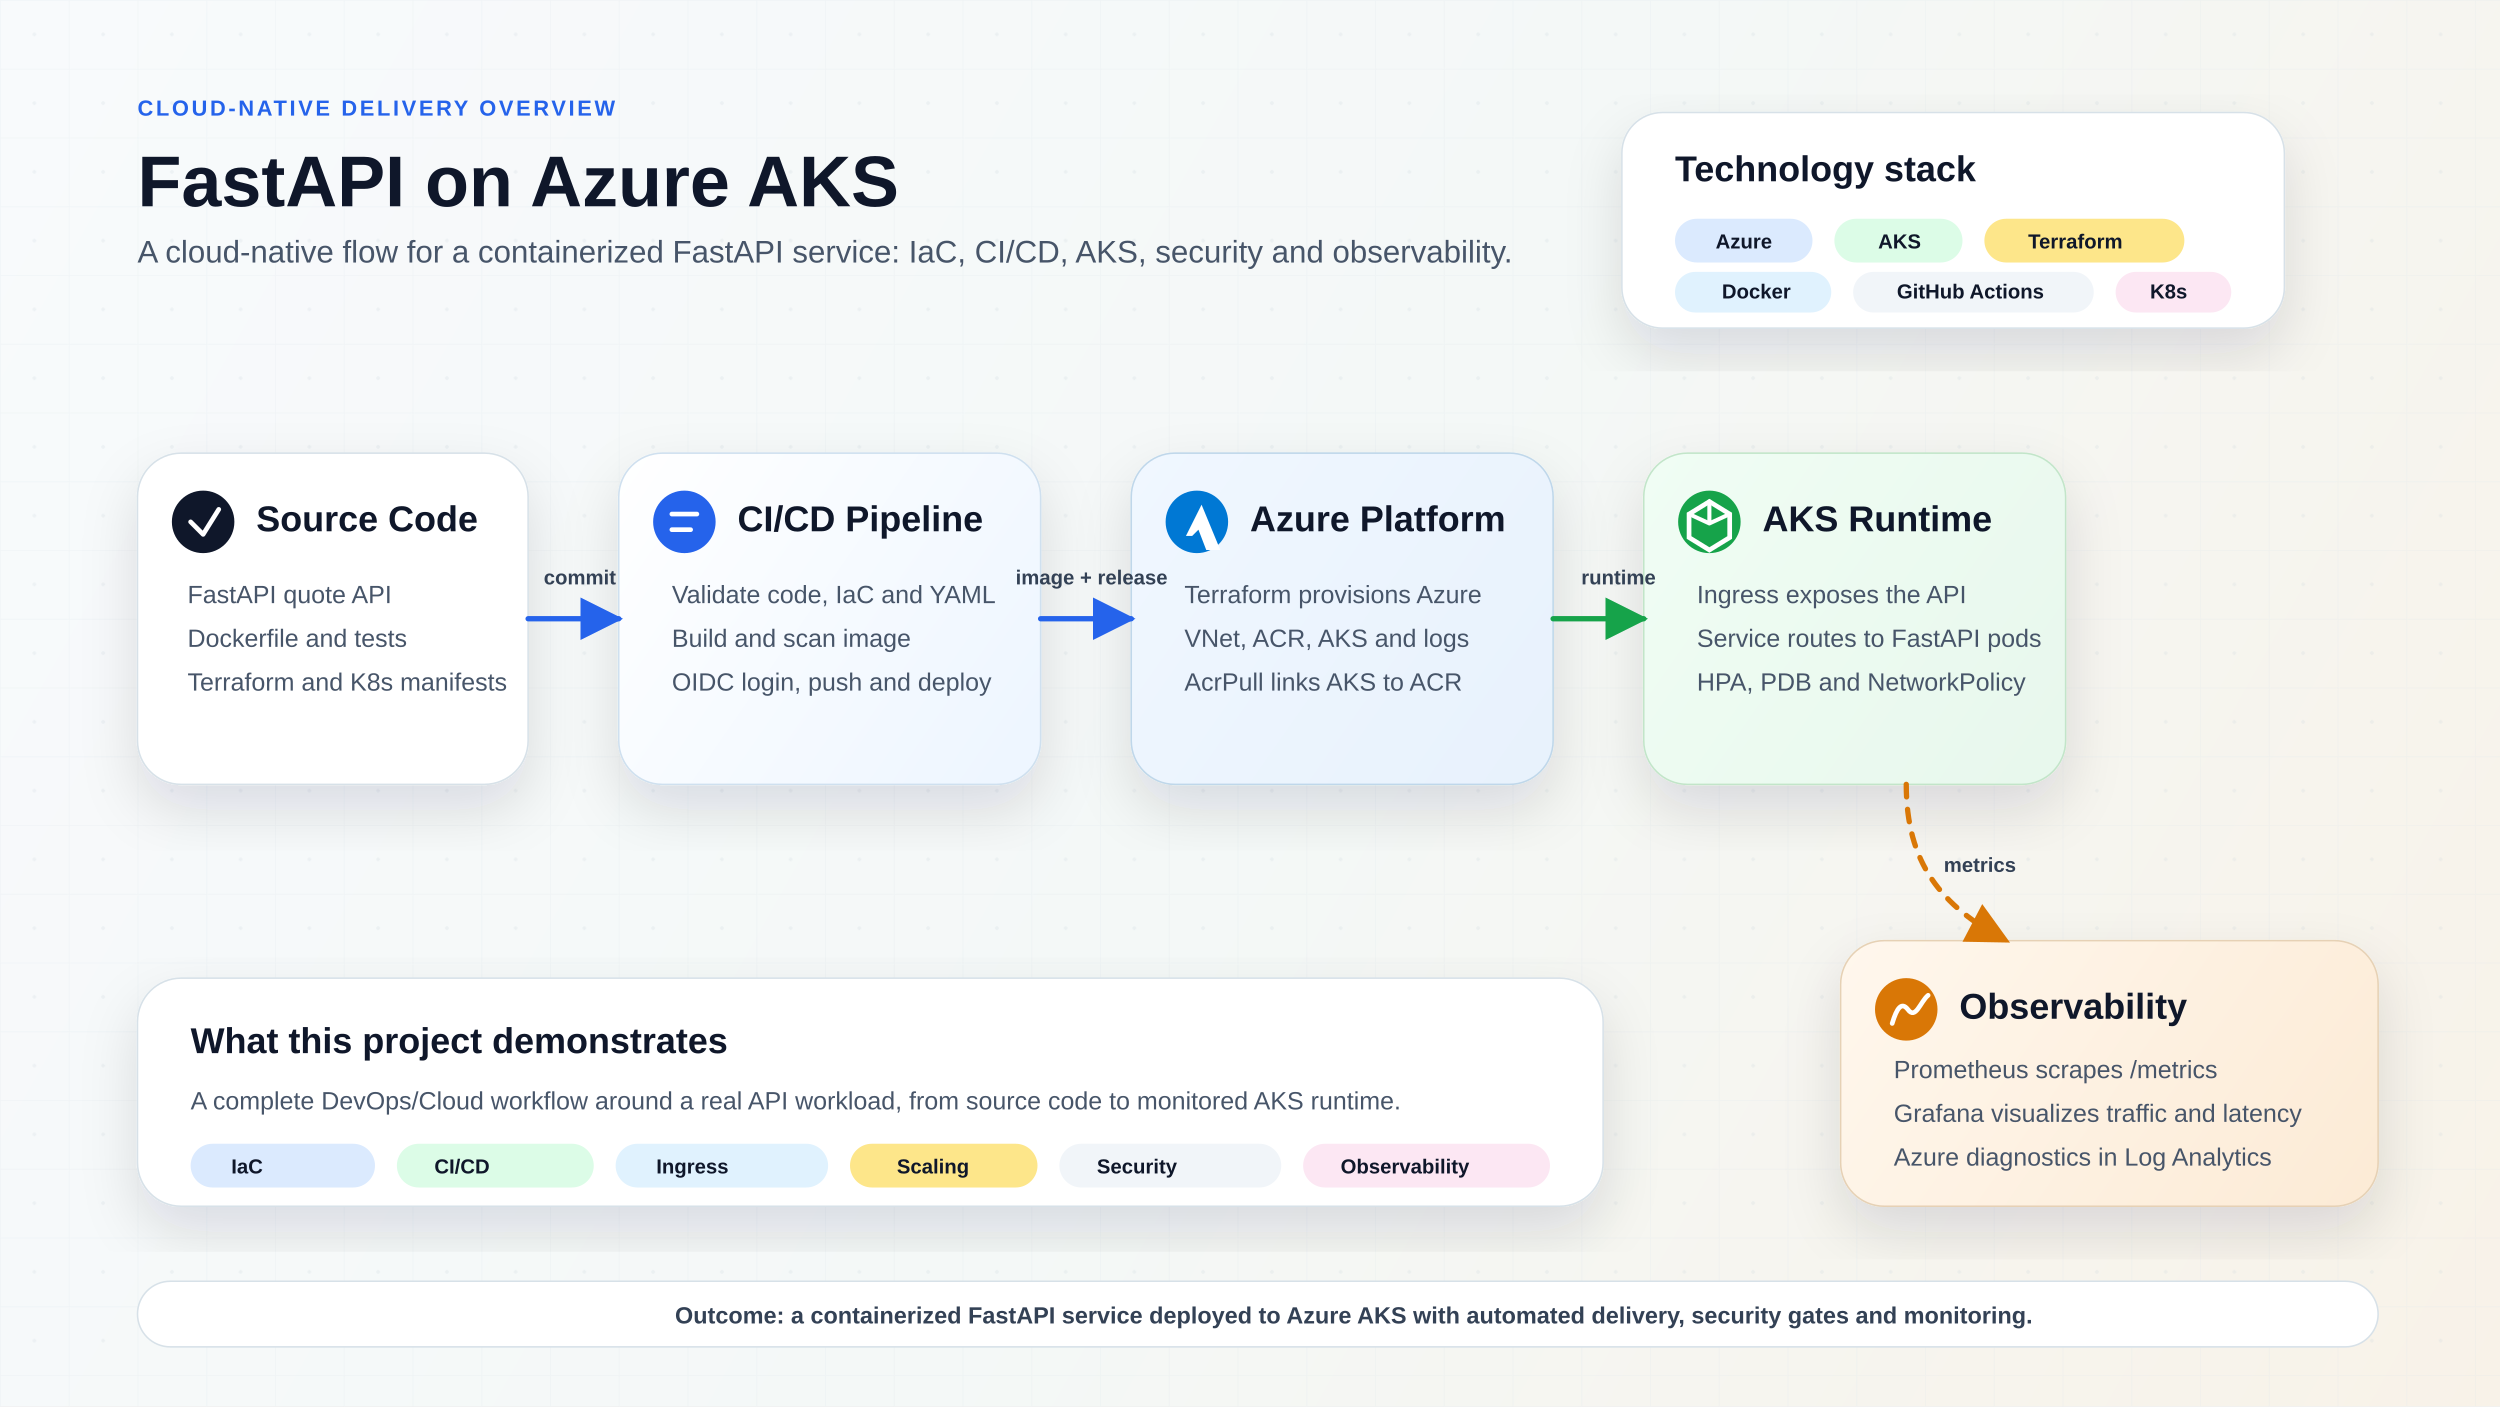
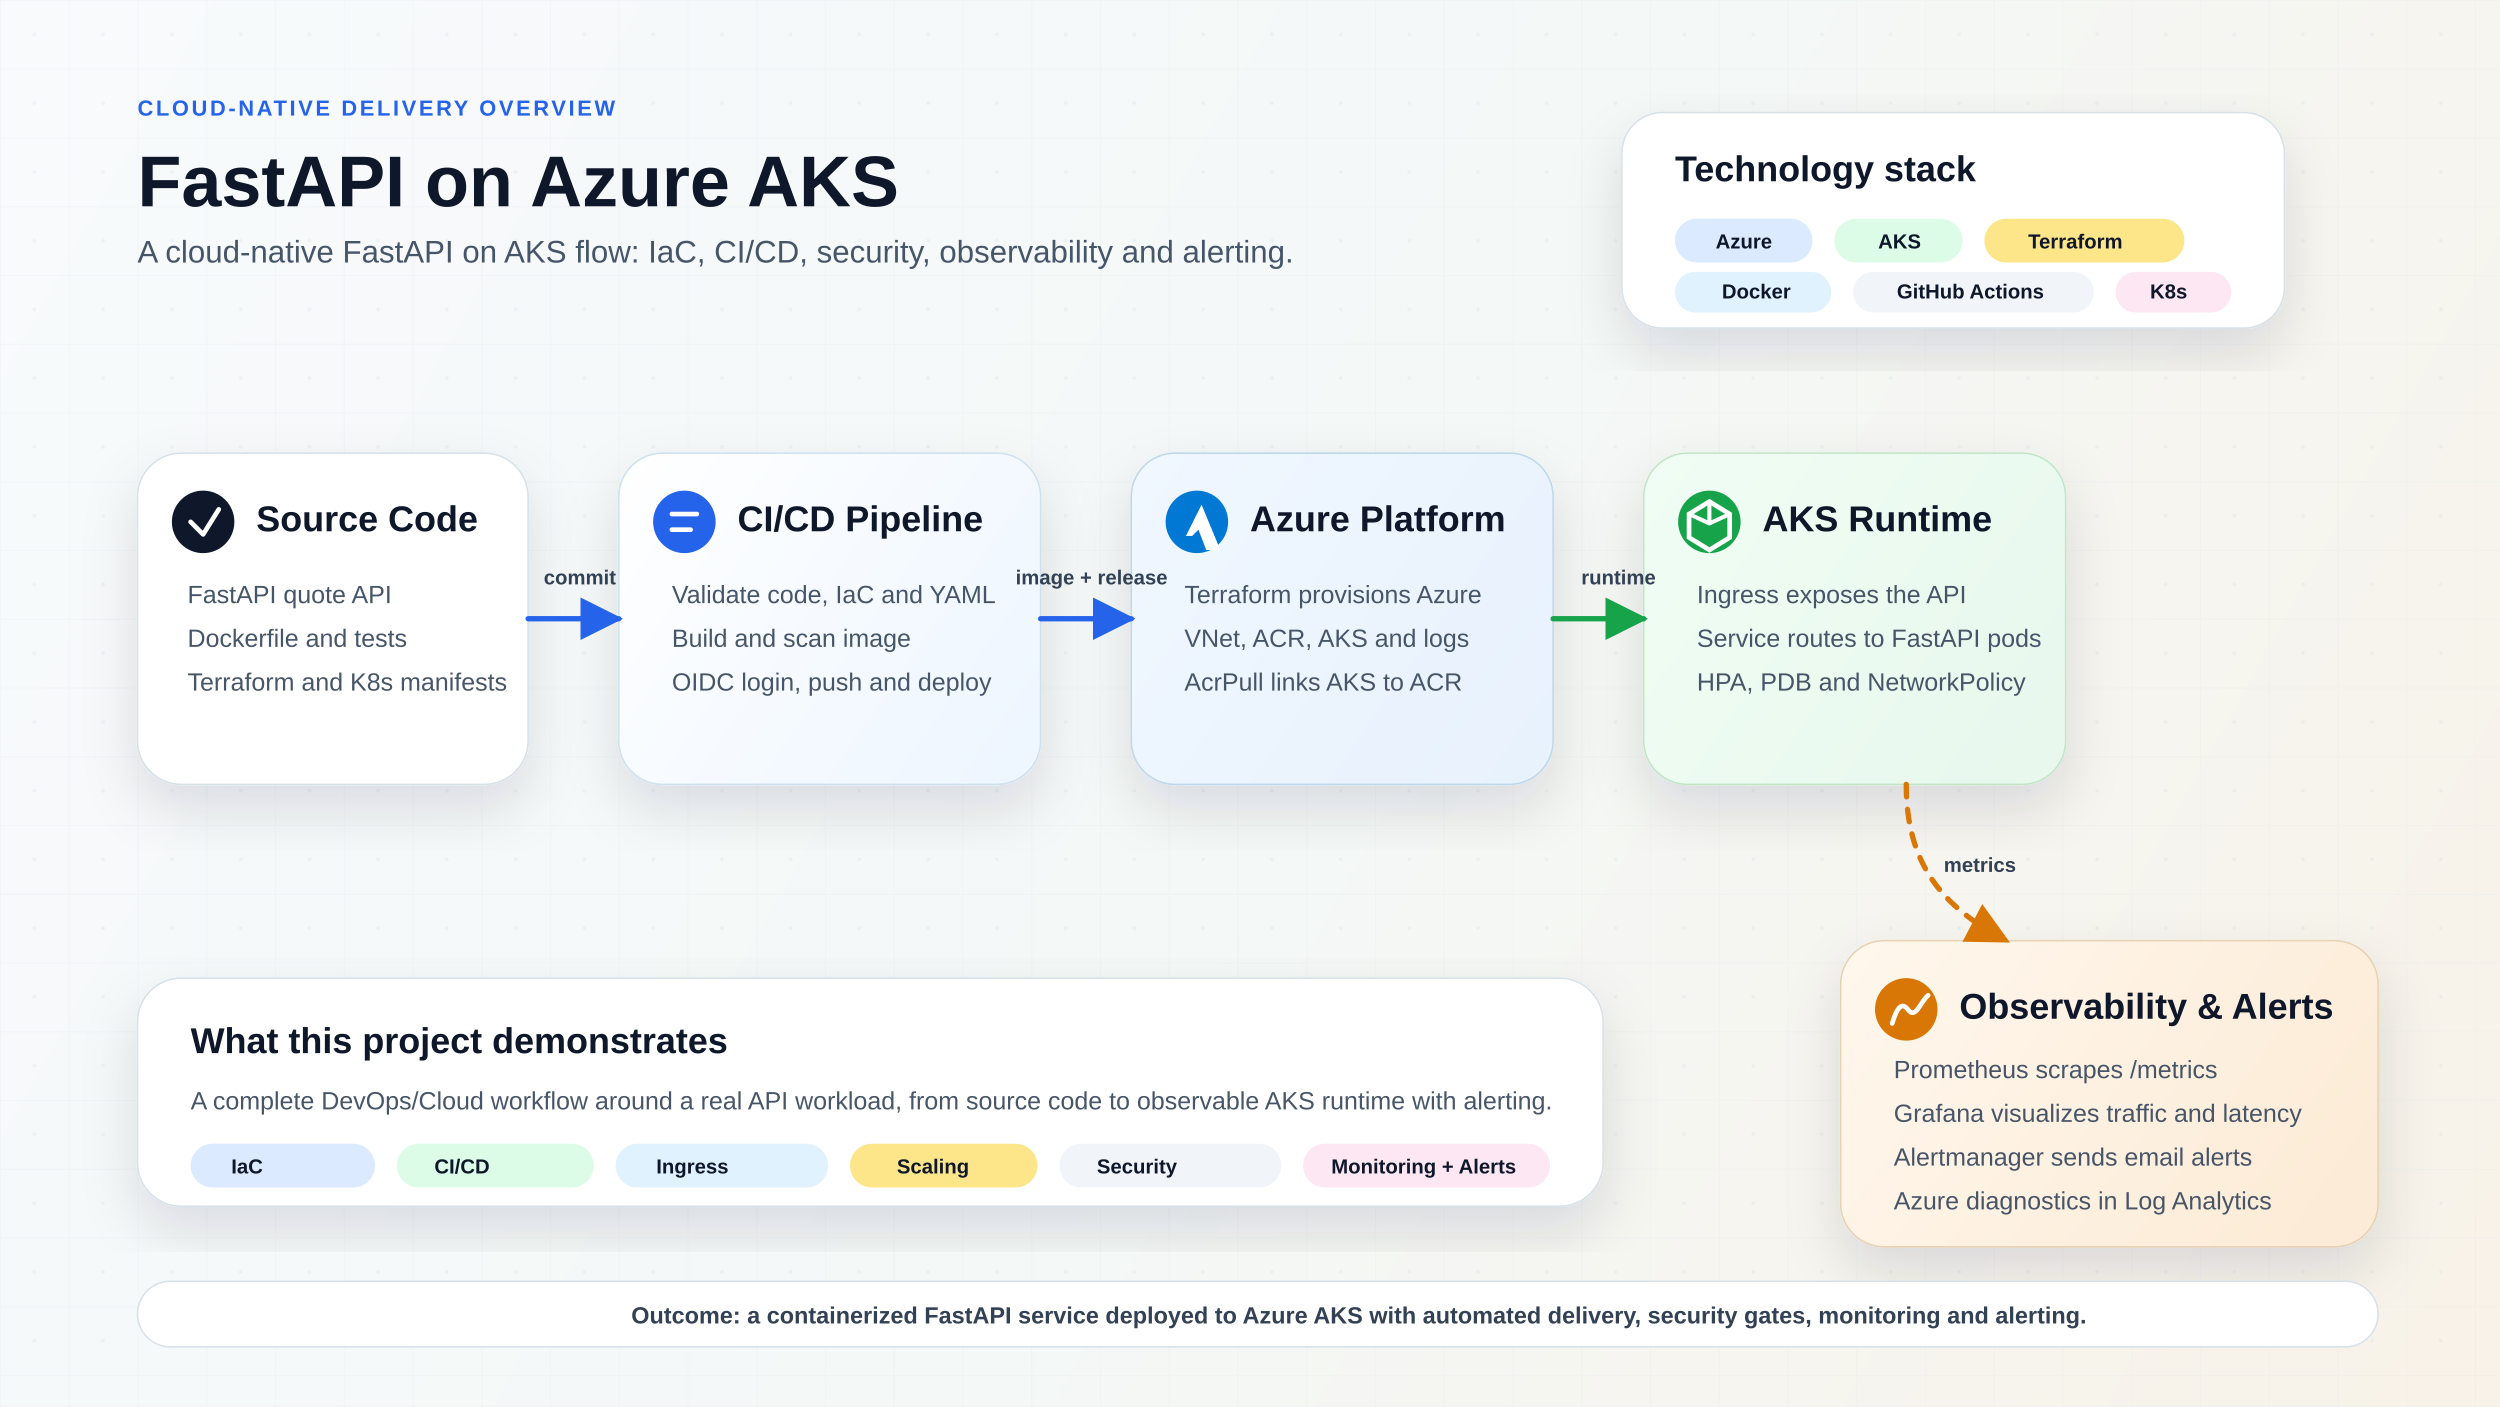
<svg xmlns="http://www.w3.org/2000/svg" width="1600" height="900" viewBox="0 0 1600 900" fill="none">
  <defs>
    <linearGradient id="page" x1="0" y1="0" x2="1600" y2="900" gradientUnits="userSpaceOnUse">
      <stop stop-color="#F8FAFC" />
      <stop offset="0.52" stop-color="#F4F8F7" />
      <stop offset="1" stop-color="#F8F2E8" />
    </linearGradient>
    <linearGradient id="pipeline" x1="0" y1="0" x2="260" y2="180" gradientUnits="userSpaceOnUse">
      <stop stop-color="#FFFFFF" />
      <stop offset="1" stop-color="#EEF6FF" />
    </linearGradient>
    <linearGradient id="azure" x1="0" y1="0" x2="300" y2="210" gradientUnits="userSpaceOnUse">
      <stop stop-color="#F0F7FF" />
      <stop offset="1" stop-color="#E7F1FC" />
    </linearGradient>
    <linearGradient id="runtime" x1="0" y1="0" x2="300" y2="210" gradientUnits="userSpaceOnUse">
      <stop stop-color="#F0FDF4" />
      <stop offset="1" stop-color="#E7F7EC" />
    </linearGradient>
    <linearGradient id="observe" x1="0" y1="0" x2="300" y2="210" gradientUnits="userSpaceOnUse">
      <stop stop-color="#FFF7ED" />
      <stop offset="1" stop-color="#FCEBD6" />
    </linearGradient>
    <pattern id="grid" width="44" height="44" patternUnits="userSpaceOnUse">
      <path d="M 44 0 L 0 0 0 44" stroke="#DCE5EA" stroke-width="1" opacity="0.7" />
      <circle cx="22" cy="22" r="1.2" fill="#C8D3DA" opacity="0.62" />
    </pattern>
    <filter id="shadow" x="-20%" y="-20%" width="140%" height="140%" color-interpolation-filters="sRGB">
      <feDropShadow dx="0" dy="16" stdDeviation="18" flood-color="#0F172A" flood-opacity="0.12" />
    </filter>
    <marker id="arrow-blue" viewBox="0 0 10 10" refX="9" refY="5" markerWidth="8" markerHeight="8" orient="auto-start-reverse">
      <path d="M 0 0 L 10 5 L 0 10 z" fill="#2563EB" />
    </marker>
    <marker id="arrow-green" viewBox="0 0 10 10" refX="9" refY="5" markerWidth="8" markerHeight="8" orient="auto-start-reverse">
      <path d="M 0 0 L 10 5 L 0 10 z" fill="#16A34A" />
    </marker>
    <marker id="arrow-amber" viewBox="0 0 10 10" refX="9" refY="5" markerWidth="8" markerHeight="8" orient="auto-start-reverse">
      <path d="M 0 0 L 10 5 L 0 10 z" fill="#D97706" />
    </marker>
    <style>
      .eyebrow {
        font: 800 14px 'Segoe UI', Arial, sans-serif;
        fill: #2563EB;
        letter-spacing: 0.12em;
      }

      .title {
        font: 800 46px 'Segoe UI', Arial, sans-serif;
        fill: #0F172A;
        letter-spacing: 0;
      }

      .subtitle {
        font: 500 20px 'Segoe UI', Arial, sans-serif;
        fill: #475569;
        letter-spacing: 0;
      }

      .card-title {
        font: 800 23px 'Segoe UI', Arial, sans-serif;
        fill: #0F172A;
        letter-spacing: 0;
      }

      .card-text {
        font: 500 16px 'Segoe UI', Arial, sans-serif;
        fill: #475569;
        letter-spacing: 0;
      }

      .chip {
        font: 800 13px 'Segoe UI', Arial, sans-serif;
        fill: #0F172A;
        letter-spacing: 0;
      }

      .footer {
        font: 700 15px 'Segoe UI', Arial, sans-serif;
        fill: #334155;
        letter-spacing: 0;
      }

      .flow-label {
        font: 800 13px 'Segoe UI', Arial, sans-serif;
        fill: #334155;
      }

      .arrow-blue {
        stroke: #2563EB;
        stroke-width: 3.4;
        stroke-linecap: round;
        stroke-linejoin: round;
        marker-end: url(#arrow-blue);
      }

      .arrow-green {
        stroke: #16A34A;
        stroke-width: 3.4;
        stroke-linecap: round;
        stroke-linejoin: round;
        marker-end: url(#arrow-green);
      }

      .arrow-amber {
        stroke: #D97706;
        stroke-width: 3.4;
        stroke-linecap: round;
        stroke-linejoin: round;
        marker-end: url(#arrow-amber);
      }

      .dashed {
        stroke-dasharray: 8 8;
      }
    </style>
  </defs>
  <rect width="1600" height="900" fill="url(#page)" />
  <rect width="1600" height="900" fill="url(#grid)" opacity="0.35" />
  <g transform="translate(88 74)">
    <text x="0" y="0" class="eyebrow">CLOUD-NATIVE DELIVERY OVERVIEW</text>
    <text x="0" y="58" class="title">FastAPI on Azure AKS</text>
-     <text x="0" y="94" class="subtitle">A cloud-native flow for a containerized FastAPI service: IaC, CI/CD, AKS, security and observability.</text>
+     <text x="0" y="94" class="subtitle">A cloud-native FastAPI on AKS flow: IaC, CI/CD, security, observability and alerting.</text>
  </g>
  <g transform="translate(1038 72)">
    <rect width="424" height="138" rx="26" fill="#FFFFFF" stroke="#D7E1E8" filter="url(#shadow)" />
    <text x="34" y="44" class="card-title">Technology stack</text>
    <rect x="34" y="68" width="88" height="28" rx="14" fill="#DBEAFE" />
    <text x="60" y="87" class="chip">Azure</text>
    <rect x="136" y="68" width="82" height="28" rx="14" fill="#DCFCE7" />
    <text x="164" y="87" class="chip">AKS</text>
    <rect x="232" y="68" width="128" height="28" rx="14" fill="#FDE68A" />
    <text x="260" y="87" class="chip">Terraform</text>
    <rect x="34" y="102" width="100" height="26" rx="13" fill="#E0F2FE" />
    <text x="64" y="119" class="chip">Docker</text>
    <rect x="148" y="102" width="154" height="26" rx="13" fill="#F1F5F9" />
    <text x="176" y="119" class="chip">GitHub Actions</text>
    <rect x="316" y="102" width="74" height="26" rx="13" fill="#FCE7F3" />
    <text x="338" y="119" class="chip">K8s</text>
  </g>
  <g transform="translate(88 290)">
    <rect width="250" height="212" rx="28" fill="#FFFFFF" stroke="#D7E1E8" filter="url(#shadow)" />
    <circle cx="42" cy="44" r="20" fill="#0F172A" />
    <path d="M 34 44 L 42 52 L 52 36" stroke="#FFFFFF" stroke-width="3" stroke-linecap="round" stroke-linejoin="round" />
    <text x="76" y="50" class="card-title">Source Code</text>
    <text x="32" y="96" class="card-text">FastAPI quote API</text>
    <text x="32" y="124" class="card-text">Dockerfile and tests</text>
    <text x="32" y="152" class="card-text">Terraform and K8s manifests</text>
  </g>
  <g transform="translate(396 290)">
    <rect width="270" height="212" rx="28" fill="url(#pipeline)" stroke="#CFE0EF" filter="url(#shadow)" />
    <circle cx="42" cy="44" r="20" fill="#2563EB" />
    <path d="M 34 39 H 50 M 34 49 H 46" stroke="#FFFFFF" stroke-width="3" stroke-linecap="round" />
    <text x="76" y="50" class="card-title">CI/CD Pipeline</text>
    <text x="34" y="96" class="card-text">Validate code, IaC and YAML</text>
    <text x="34" y="124" class="card-text">Build and scan image</text>
    <text x="34" y="152" class="card-text">OIDC login, push and deploy</text>
  </g>
  <g transform="translate(724 290)">
    <rect width="270" height="212" rx="28" fill="url(#azure)" stroke="#BFD7EA" filter="url(#shadow)" />
    <circle cx="42" cy="44" r="20" fill="#0078D4" />
    <path d="M 35 53 L 45 33 L 57 62 H 48 L 43 49 L 39 53 H 35 Z" fill="#FFFFFF" />
    <text x="76" y="50" class="card-title">Azure Platform</text>
    <text x="34" y="96" class="card-text">Terraform provisions Azure</text>
    <text x="34" y="124" class="card-text">VNet, ACR, AKS and logs</text>
    <text x="34" y="152" class="card-text">AcrPull links AKS to ACR</text>
  </g>
  <g transform="translate(1052 290)">
    <rect width="270" height="212" rx="28" fill="url(#runtime)" stroke="#C2E5C9" filter="url(#shadow)" />
    <circle cx="42" cy="44" r="20" fill="#16A34A" />
    <path d="M 42 31 L 55 39 V 54 L 42 62 L 29 54 V 39 L 42 31 Z" stroke="#FFFFFF" stroke-width="3" fill="none" />
    <path d="M 42 31 V 45 L 55 39 M 42 45 L 29 39" stroke="#FFFFFF" stroke-width="2.6" stroke-linecap="round" stroke-linejoin="round" />
    <text x="76" y="50" class="card-title">AKS Runtime</text>
    <text x="34" y="96" class="card-text">Ingress exposes the API</text>
    <text x="34" y="124" class="card-text">Service routes to FastAPI pods</text>
    <text x="34" y="152" class="card-text">HPA, PDB and NetworkPolicy</text>
  </g>
  <g transform="translate(1178 602)">
-     <rect width="344" height="170" rx="28" fill="url(#observe)" stroke="#E6D1B5" filter="url(#shadow)" />
+     <rect width="344" height="196" rx="28" fill="url(#observe)" stroke="#E6D1B5" filter="url(#shadow)" />
    <circle cx="42" cy="44" r="20" fill="#D97706" />
    <path d="M 33 53 C 36 43 39 39 43 44 C 48 51 51 39 56 35" stroke="#FFFFFF" stroke-width="3" fill="none" stroke-linecap="round" />
-     <text x="76" y="50" class="card-title">Observability</text>
+     <text x="76" y="50" class="card-title">Observability &amp; Alerts</text>
    <text x="34" y="88" class="card-text">Prometheus scrapes /metrics</text>
    <text x="34" y="116" class="card-text">Grafana visualizes traffic and latency</text>
-     <text x="34" y="144" class="card-text">Azure diagnostics in Log Analytics</text>
+     <text x="34" y="144" class="card-text">Alertmanager sends email alerts</text>
+     <text x="34" y="172" class="card-text">Azure diagnostics in Log Analytics</text>
  </g>
  <path d="M 338 396 C 360 396, 374 396, 396 396" class="arrow-blue" />
  <text x="348" y="374" class="flow-label">commit</text>
  <path d="M 666 396 C 688 396, 702 396, 724 396" class="arrow-blue" />
  <text x="650" y="374" class="flow-label">image + release</text>
  <path d="M 994 396 C 1016 396, 1030 396, 1052 396" class="arrow-green" />
  <text x="1012" y="374" class="flow-label">runtime</text>
  <path d="M 1220 502 C 1220 552, 1242 580, 1284 602" class="arrow-amber dashed" />
  <text x="1244" y="558" class="flow-label">metrics</text>
  <g transform="translate(88 626)">
    <rect width="938" height="146" rx="28" fill="#FFFFFF" stroke="#D7E1E8" filter="url(#shadow)" />
    <text x="34" y="48" class="card-title">What this project demonstrates</text>
-     <text x="34" y="84" class="card-text">A complete DevOps/Cloud workflow around a real API workload, from source code to monitored AKS runtime.</text>
+     <text x="34" y="84" class="card-text">A complete DevOps/Cloud workflow around a real API workload, from source code to observable AKS runtime with alerting.</text>
    <rect x="34" y="106" width="118" height="28" rx="14" fill="#DBEAFE" />
    <text x="60" y="125" class="chip">IaC</text>
    <rect x="166" y="106" width="126" height="28" rx="14" fill="#DCFCE7" />
    <text x="190" y="125" class="chip">CI/CD</text>
    <rect x="306" y="106" width="136" height="28" rx="14" fill="#E0F2FE" />
    <text x="332" y="125" class="chip">Ingress</text>
    <rect x="456" y="106" width="120" height="28" rx="14" fill="#FDE68A" />
    <text x="486" y="125" class="chip">Scaling</text>
    <rect x="590" y="106" width="142" height="28" rx="14" fill="#F1F5F9" />
    <text x="614" y="125" class="chip">Security</text>
    <rect x="746" y="106" width="158" height="28" rx="14" fill="#FCE7F3" />
-     <text x="770" y="125" class="chip">Observability</text>
+     <text x="764" y="125" class="chip">Monitoring + Alerts</text>
  </g>
  <g transform="translate(88 820)">
    <rect width="1434" height="42" rx="21" fill="#FFFFFF" stroke="#D7E1E8" />
-     <text x="344" y="27" class="footer">Outcome: a containerized FastAPI service deployed to Azure AKS with automated delivery, security gates and monitoring.</text>
+     <text x="316" y="27" class="footer">Outcome: a containerized FastAPI service deployed to Azure AKS with automated delivery, security gates, monitoring and alerting.</text>
  </g>
</svg>
